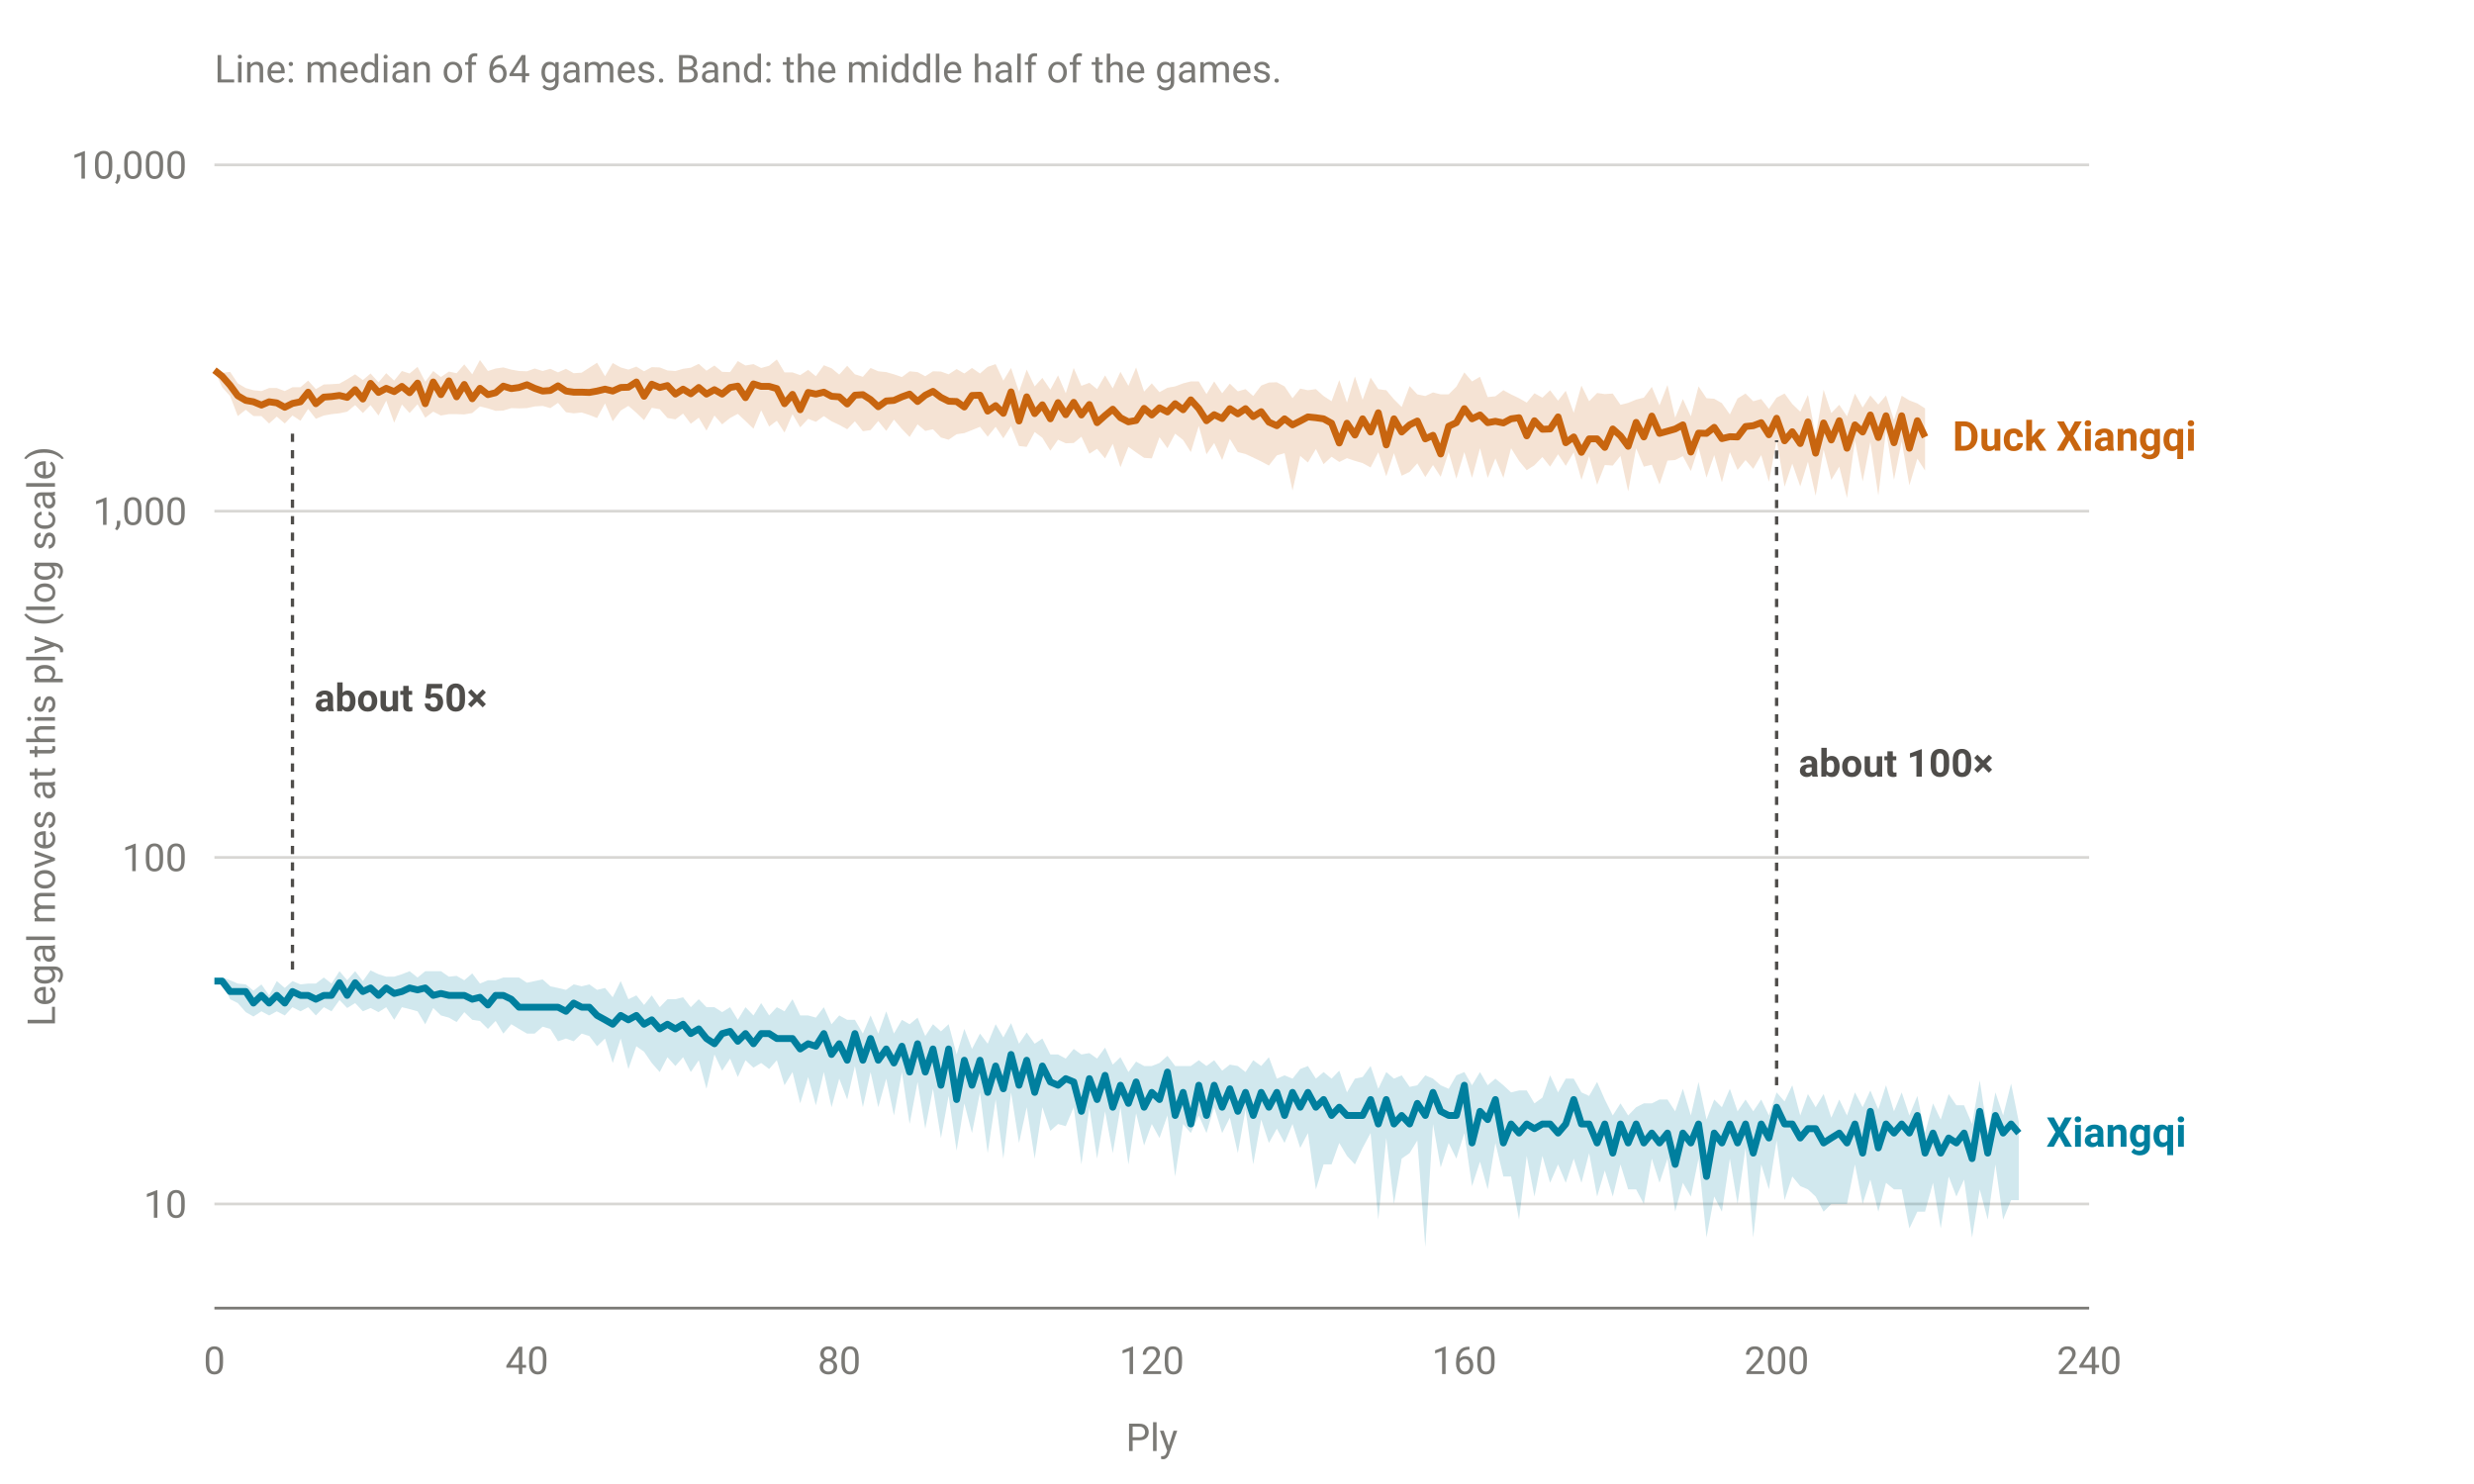
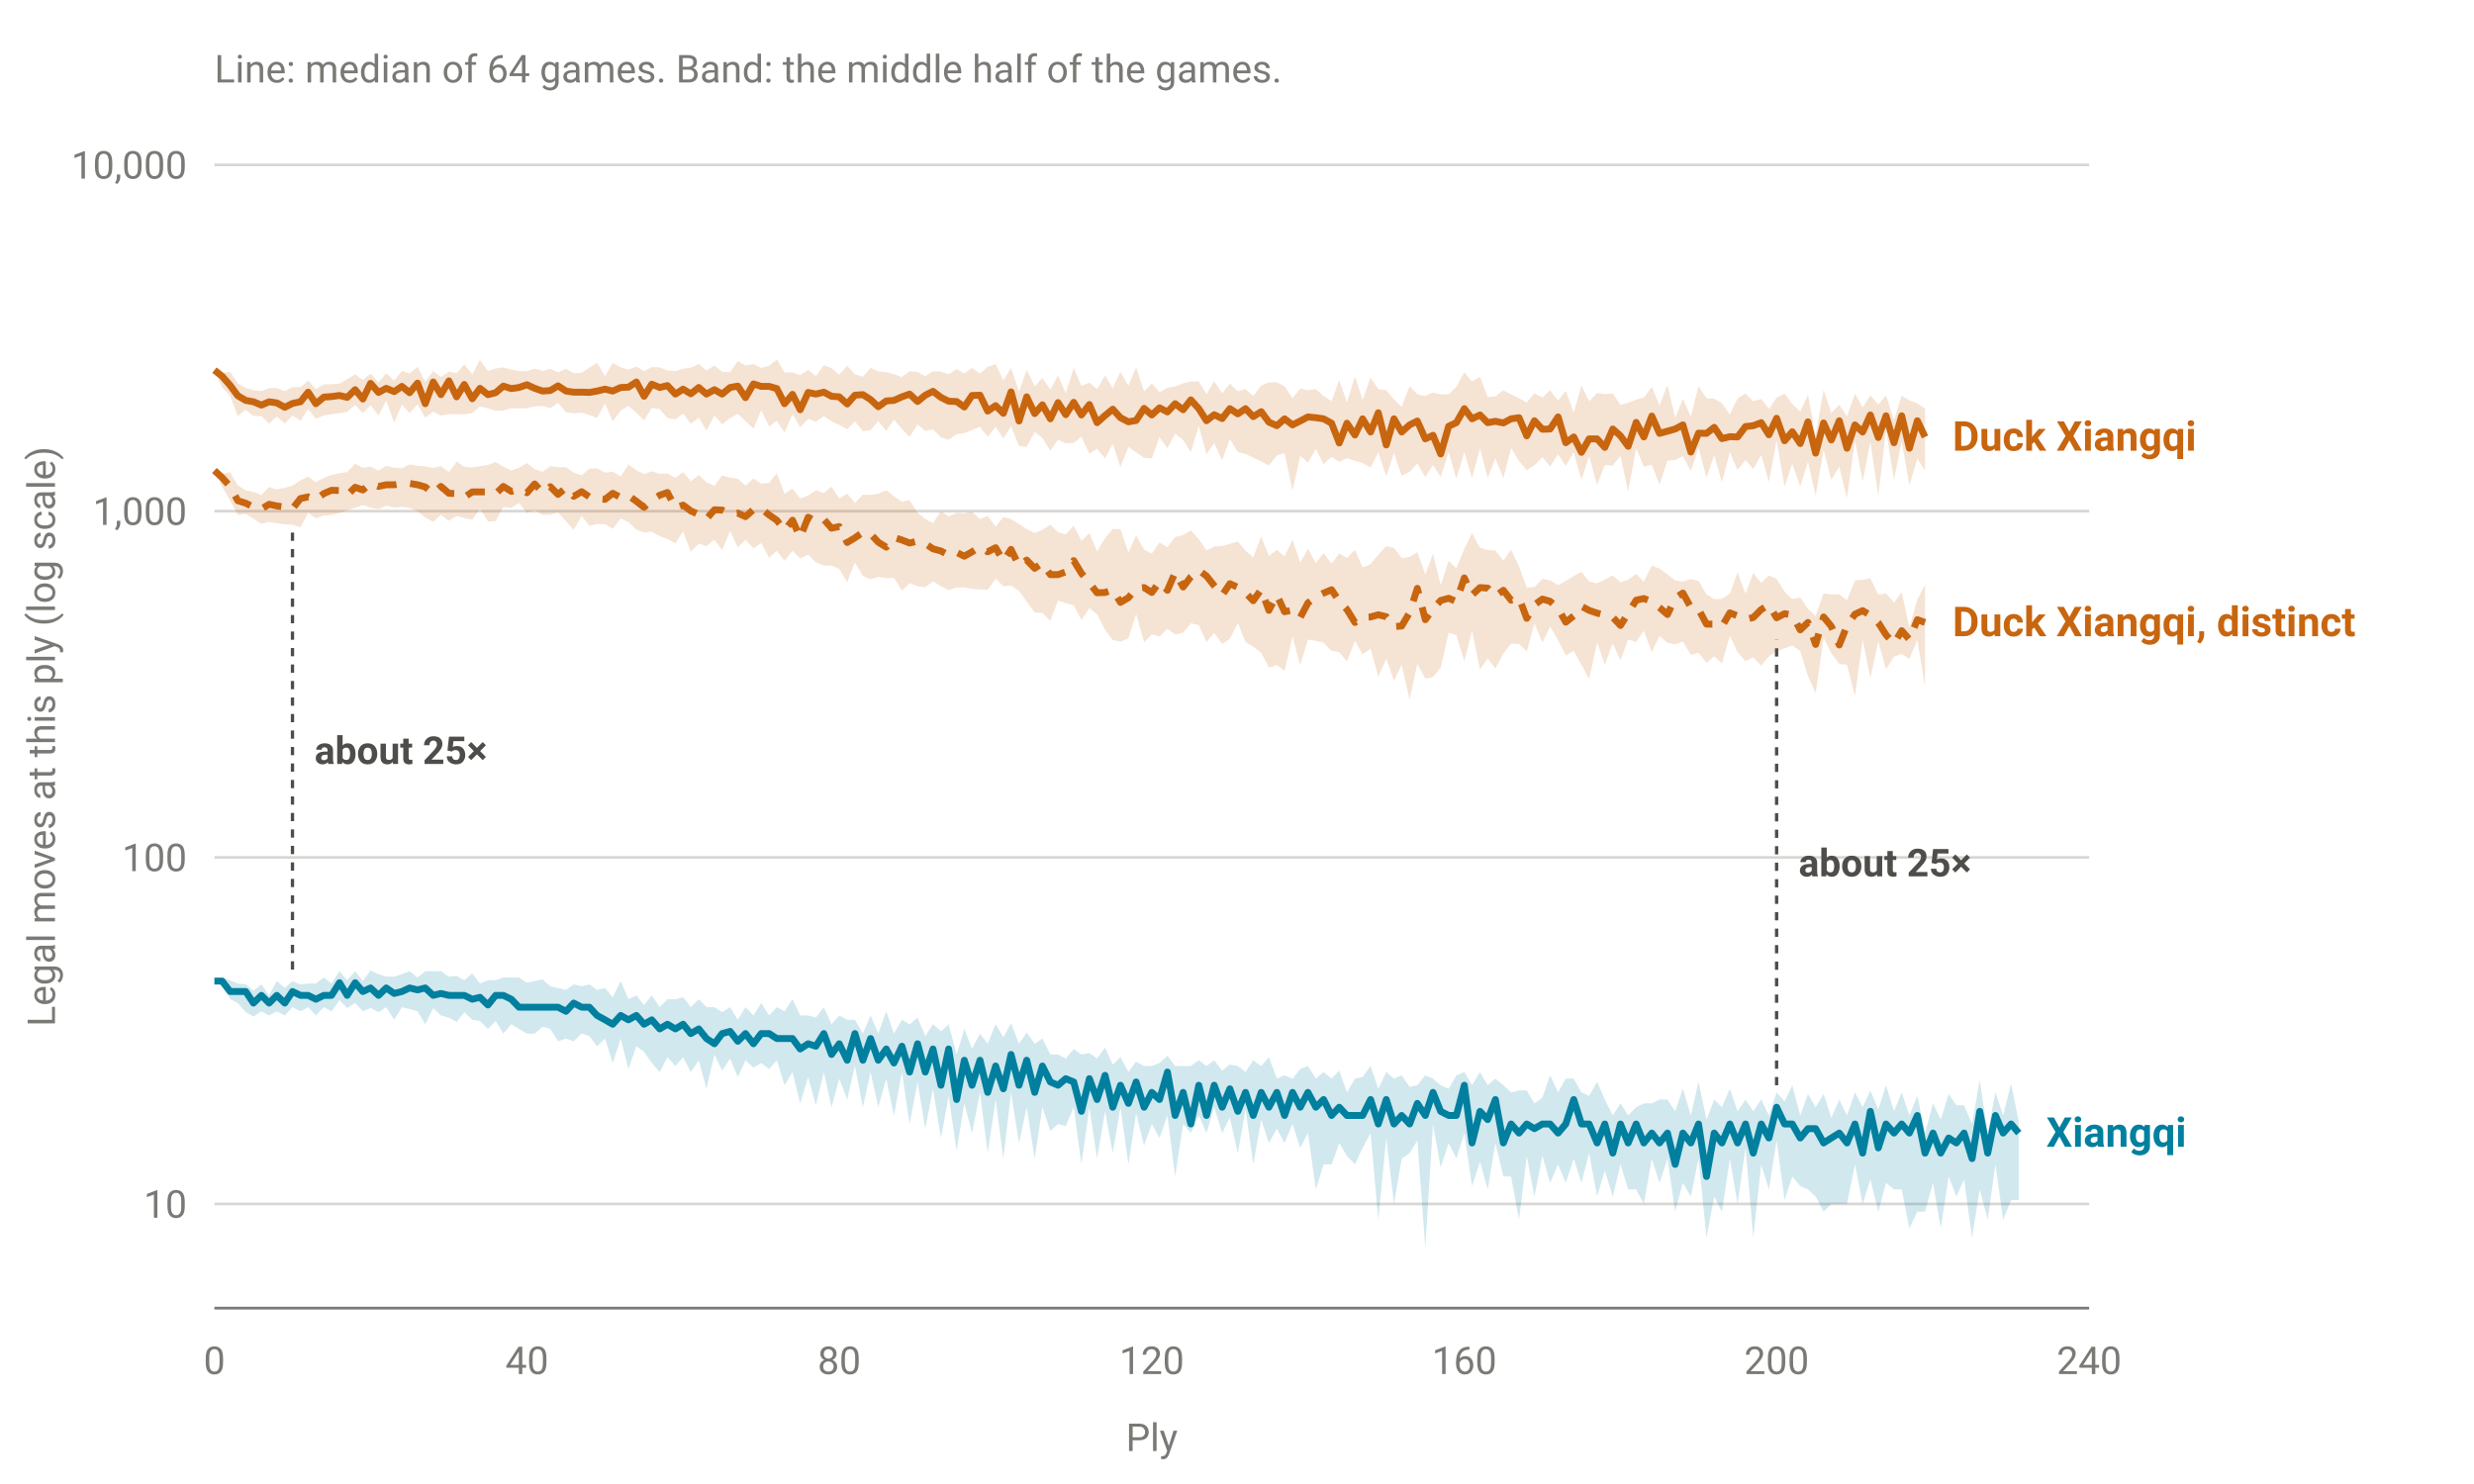
<svg xmlns="http://www.w3.org/2000/svg" viewBox="0 0 900 540" width="900" height="540" role="img" aria-label="Xiangqi / Duck Xiangqi. Line: median of 64 games. Band: the middle half of the games." font-family="-apple-system, BlinkMacSystemFont, 'Segoe UI', Roboto, 'Helvetica Neue', Arial, 'PingFang SC', 'Hiragino Sans GB', 'Microsoft YaHei', 'Noto Sans SC', sans-serif">
  <line x1="78" x2="760" y1="438.1" y2="438.1" stroke="hsl(40, 5%, 84%)" stroke-width="1" />
  <text x="68" y="443.1" font-size="14" font-weight="400" fill="hsl(40, 2%, 47%)" text-anchor="end">10</text>
  <line x1="78" x2="760" y1="312" y2="312" stroke="hsl(40, 5%, 84%)" stroke-width="1" />
  <text x="68" y="317" font-size="14" font-weight="400" fill="hsl(40, 2%, 47%)" text-anchor="end">100</text>
  <line x1="78" x2="760" y1="186" y2="186" stroke="hsl(40, 5%, 84%)" stroke-width="1" />
  <text x="68" y="191" font-size="14" font-weight="400" fill="hsl(40, 2%, 47%)" text-anchor="end">1,000</text>
  <line x1="78" x2="760" y1="60" y2="60" stroke="hsl(40, 5%, 84%)" stroke-width="1" />
  <text x="68" y="65" font-size="14" font-weight="400" fill="hsl(40, 2%, 47%)" text-anchor="end">10,000</text>
  <text x="78" y="500" font-size="14" font-weight="400" fill="hsl(40, 2%, 47%)" text-anchor="middle">0</text>
  <text x="191.7" y="500" font-size="14" font-weight="400" fill="hsl(40, 2%, 47%)" text-anchor="middle">40</text>
  <text x="305.3" y="500" font-size="14" font-weight="400" fill="hsl(40, 2%, 47%)" text-anchor="middle">80</text>
  <text x="419" y="500" font-size="14" font-weight="400" fill="hsl(40, 2%, 47%)" text-anchor="middle">120</text>
  <text x="532.7" y="500" font-size="14" font-weight="400" fill="hsl(40, 2%, 47%)" text-anchor="middle">160</text>
  <text x="646.3" y="500" font-size="14" font-weight="400" fill="hsl(40, 2%, 47%)" text-anchor="middle">200</text>
  <text x="760" y="500" font-size="14" font-weight="400" fill="hsl(40, 2%, 47%)" text-anchor="middle">240</text>
  <line x1="78" x2="760" y1="476" y2="476" stroke="hsl(40, 2%, 47%)" stroke-width="1" />
  <text x="419" y="528" font-size="14" font-weight="400" fill="hsl(40, 2%, 47%)" text-anchor="middle">Ply</text>
  <text x="20" y="268" font-size="14" fill="hsl(40, 2%, 47%)" text-anchor="middle" transform="rotate(-90 20 268)">Legal moves at this ply (log scale)</text>
  <path d="M78 134.7L80.8 140.9L83.7 144.1L86.5 151.4L89.4 149.1L92.2 151.4L95.1 151.4L97.9 154.1L100.7 151.6L103.6 154.1L106.4 151.2L109.3 153.1L112.1 148.8L114.9 152.4L117.8 151.2L120.6 150.7L123.5 150.4L126.3 149.8L129.2 147.4L132 150.3L134.8 147.4L137.7 151.2L140.5 145.8L143.4 153.8L146.2 147.2L149 150.3L151.9 147.1L154.7 152L157.6 149.8L160.4 151.2L163.3 150.7L166.1 150.7L168.9 150.8L171.8 150.3L174.6 147.9L177.5 148.6L180.3 149.5L183.1 149.4L186 148.5L188.8 148.6L191.7 148.5L194.5 147.9L197.4 147.7L200.2 148.5L203 146.6L205.9 150L208.7 150.4L211.6 150.1L214.4 151L217.2 152.1L220.1 146.8L222.9 153.3L225.8 149.4L228.6 147.7L231.5 150.2L234.3 152.9L237.1 148.4L240 148.9L242.8 152.1L245.7 152.6L248.5 150.5L251.3 154.2L254.2 152L257 156.7L259.9 151.2L262.7 154.4L265.6 152.1L268.4 150.6L271.2 153.2L274.1 156L276.9 149.3L279.8 155.2L282.6 153.1L285.4 157.4L288.3 150.7L291.1 155.5L294 152.4L296.8 153.5L299.7 151.4L302.5 153.3L305.3 154.6L308.2 156.2L311 153.3L313.9 156.9L316.7 156.5L319.5 153.2L322.4 156.8L325.2 152.7L328.1 156.1L330.9 159L333.8 154.4L336.6 156.8L339.4 156.2L342.3 159.2L345.1 160L348 158L350.8 157.6L353.6 156.5L356.5 155.3L359.3 158.9L362.2 155.3L365 159.5L367.8 155.1L370.7 162.3L373.5 162.6L376.4 157.2L379.2 159.3L382.1 164L384.9 160L387.7 161.3L390.6 161.2L393.4 158.9L396.3 165.1L399.1 163.3L402 166.8L404.8 161.5L407.6 170L410.5 162.6L413.3 164.6L416.2 166.6L419 166.8L421.8 159.1L424.7 163.1L427.5 157.8L430.4 160.1L433.2 164.5L436.1 155L438.9 165.3L441.7 161.2L444.6 167.4L447.4 159.7L450.3 164.5L453.1 165.2L455.9 166.5L458.8 167.9L461.6 169.4L464.5 165.7L467.3 164.9L470.2 178.5L473 165.9L475.8 168.3L478.7 163.4L481.5 168.9L484.4 166.2L487.2 168.1L490 166.7L492.9 167.7L495.7 168.5L498.6 170.1L501.4 164.6L504.3 173.3L507.1 164.9L509.9 173.1L512.8 171.7L515.6 168.6L518.5 173.6L521.3 169.2L524.1 173.5L527 164.5L529.8 174.2L532.7 164.5L535.5 173.9L538.4 163.1L541.2 173.9L544 166.8L546.9 173.9L549.7 163.1L552.6 167.7L555.4 171.1L558.2 169.3L561.1 166.3L563.9 169.8L566.8 165.3L569.6 169.5L572.5 164.6L575.3 174.6L578.1 166L581 176.4L583.8 169.2L586.7 169.4L589.5 165.9L592.3 178.8L595.2 163.1L598 169.8L600.9 169.1L603.7 176.3L606.6 167.6L609.4 167.4L612.2 166L615.1 171.4L617.9 162.9L620.8 173.8L623.6 165.6L626.4 175.5L629.3 164.5L632.1 171L635 167.4L637.8 170.6L640.7 165.6L643.5 175.3L646.3 160.3L649.2 177.1L652 168.7L654.9 177L657.7 168L660.5 180.4L663.4 163.6L666.2 174.6L669.1 169.8L671.9 181.2L674.8 160.3L677.6 175.2L680.4 160.8L683.3 180.3L686.1 156.6L689 174.6L691.8 160.6L694.6 176.6L697.5 166.9L700.3 171.2L700.3 148.6L697.5 146.8L694.6 145.7L691.8 144L689 152.8L686.1 143.9L683.3 147.2L680.4 143.9L677.6 148.3L674.8 143.2L671.9 151.5L669.1 147.3L666.2 150.3L663.4 141.8L660.5 158.5L657.7 143.7L654.9 149.8L652 147L649.2 143.2L646.3 144.7L643.5 148.8L640.7 145.2L637.8 146L635 143.2L632.1 145L629.3 150.8L626.4 146.7L623.6 145.1L620.8 144.9L617.9 140.6L615.1 151.5L612.2 145.2L609.4 152L606.6 140.1L603.7 147.5L600.9 140.8L598 144.7L595.2 145.4L592.3 146.6L589.5 147.3L586.7 143.2L583.8 143.4L581 143L578.1 146L575.3 140.3L572.5 150.2L569.6 142.2L566.8 145.8L563.9 142L561.1 144.7L558.2 143.1L555.4 146.5L552.6 144.9L549.7 143.5L546.9 142L544 144.2L541.2 144.5L538.4 137.1L535.5 138.8L532.7 135.5L529.8 140.7L527 143.5L524.1 143.5L521.3 142.8L518.5 144.1L515.6 143.5L512.8 140.5L509.9 148.1L507.1 145.3L504.3 142L501.4 141.6L498.6 137.4L495.7 145.5L492.9 137L490 146.5L487.2 138.3L484.4 146L481.5 144.1L478.7 141.6L475.8 142L473 141.4L470.2 144.9L467.3 140.6L464.5 139.1L461.6 139.2L458.8 140.3L455.9 144.1L453.1 141.6L450.3 142.4L447.4 139.6L444.6 143.1L441.7 138.8L438.9 143.4L436.1 138.8L433.2 138.8L430.4 139.5L427.5 140.6L424.7 141.1L421.8 142.7L419 139.5L416.2 142.5L413.3 133.7L410.5 140.4L407.6 135.3L404.8 141.3L402 136.6L399.1 141.6L396.3 139.3L393.4 140.4L390.6 133.9L387.7 143.1L384.9 136.6L382.1 141.8L379.2 137.5L376.4 140.6L373.5 134.5L370.7 142.5L367.8 133.9L365 138.5L362.2 132.5L359.3 133.5L356.5 135.9L353.6 133.9L350.8 135.9L348 134.3L345.1 136.2L342.3 135.2L339.4 135.1L336.6 136.9L333.8 135.4L330.9 135.1L328.1 137.2L325.2 136.2L322.4 135.4L319.5 135.1L316.7 133.9L313.9 137.1L311 136.2L308.2 133.1L305.3 136.3L302.5 134L299.7 132.9L296.8 136.9L294 134.6L291.1 136.5L288.3 135.5L285.4 135.5L282.6 130.8L279.8 133.1L276.9 133.9L274.1 132.5L271.2 133L268.4 131.4L265.6 135.4L262.7 135.3L259.9 133L257 134.9L254.2 132.4L251.3 133.8L248.5 134.2L245.7 135L242.8 134.8L240 133.7L237.1 133.6L234.3 135.1L231.5 133.4L228.6 134.5L225.8 133.7L222.9 132.1L220.1 136.9L217.2 132L214.4 133.8L211.6 135.6L208.7 135.8L205.9 134.2L203 135.5L200.2 134.2L197.4 135L194.5 134.1L191.7 135.1L188.8 135L186 134.5L183.1 133.7L180.3 134.1L177.5 135L174.6 131L171.8 136.2L168.9 132.6L166.1 135.8L163.3 135.2L160.4 137.2L157.6 135L154.7 138.9L151.9 133.5L149 135.9L146.2 135L143.4 138.5L140.5 135.8L137.7 139.1L134.8 135.9L132 138.3L129.2 136.2L126.3 138L123.5 139.6L120.6 139.8L117.8 139.9L114.9 141.6L112.1 138.5L109.3 140.9L106.4 140.9L103.6 142.3L100.7 141.2L97.9 141.2L95.1 142.3L92.2 142L89.4 141.2L86.5 139.5L83.7 135.3L80.8 135.7L78 134.7Z" fill="#c8650f" opacity="0.18" />
  <path d="M78 134.7L80.8 136.9L83.7 140.2L86.5 144L89.4 145.7L92.2 146.2L95.1 147.4L97.9 146.2L100.7 146.6L103.6 148.2L106.4 146.8L109.3 146.2L112.1 142.7L114.9 146.9L117.8 144.5L120.6 144.3L123.5 143.9L126.3 144.6L129.2 141.8L132 145.2L134.8 139.5L137.7 142.8L140.5 141.3L143.4 142.5L146.2 140.6L149 142.9L151.9 139.4L154.7 146.9L157.6 139L160.4 143.6L163.3 138.6L166.1 144.4L168.9 139.9L171.8 145.1L174.6 141.3L177.5 143.6L180.3 142.9L183.1 140.5L186 141.4L188.8 141L191.7 140L194.5 141.3L197.4 142.3L200.2 142.1L203 140.4L205.9 142.3L208.7 142.7L211.6 142.7L214.4 142.8L217.2 142.3L220.1 141.6L222.9 142.3L225.8 141L228.6 140.9L231.5 139L234.3 144.2L237.1 139.8L240 141L242.8 140.3L245.7 143.4L248.5 141.6L251.3 143.3L254.2 141L257 143.4L259.9 141.8L262.7 143.4L265.6 141L268.4 140.5L271.2 144.7L274.1 139.7L276.9 140.6L279.8 140.6L282.6 141.4L285.4 146.9L288.3 143.5L291.1 149.1L294 142.8L296.8 143.4L299.7 142.7L302.5 144.2L305.3 144.4L308.2 147L311 143.8L313.9 143.6L316.7 145.4L319.5 148L322.4 145.9L325.2 145.7L328.1 144.4L330.9 143.4L333.8 146.1L336.6 143.8L339.4 142.4L342.3 144.6L345.1 146L348 146.1L350.8 148.1L353.6 143.9L356.5 143.8L359.3 149.6L362.2 147.6L365 150.4L367.8 142.6L370.7 153.2L373.5 144.4L376.4 150.5L379.2 147.3L382.1 152.4L384.9 146.5L387.7 150.9L390.6 146.4L393.4 151L396.3 147.2L399.1 153.8L402 151.2L404.8 148.9L407.6 152L410.5 153.5L413.3 153L416.2 148.6L419 151L421.8 148.4L424.7 149.9L427.5 146.9L430.4 149.1L433.2 145.5L436.1 148.7L438.9 153.1L441.7 150.9L444.6 152.3L447.4 148.7L450.3 150.6L453.1 148.7L455.9 151.6L458.8 149.8L461.6 153.6L464.5 154.9L467.3 152.4L470.2 154.6L473 153.2L475.8 151.7L478.7 152L481.5 152.4L484.4 154L487.2 161.2L490 154L492.9 158.3L495.7 152.4L498.6 157.2L501.4 150.2L504.3 161.9L507.1 152.4L509.9 157.2L512.8 154.6L515.6 153.2L518.5 159.7L521.3 158.4L524.1 165.2L527 155.1L529.8 153.8L532.7 148.7L535.5 152.4L538.4 151L541.2 153.8L544 153.3L546.9 153.9L549.7 152.4L552.6 152L555.4 158.6L558.2 153.1L561.1 156.2L563.9 156.1L566.8 151.7L569.6 161.1L572.5 159L575.3 164.6L578.1 159.7L581 159.7L583.8 162.8L586.7 156.1L589.5 158.6L592.3 162.4L595.2 153.7L598 159L600.9 151.4L603.7 157.7L606.6 156.9L609.4 156.1L612.2 154.6L615.1 164.5L617.9 157.6L620.8 157.7L623.6 155.5L626.4 159.6L629.3 158.9L632.1 159L635 155.2L637.8 154.9L640.7 153.8L643.5 158.2L646.3 152.2L649.2 160.4L652 157.1L654.9 161.4L657.7 153.5L660.5 164.9L663.4 153.9L666.2 160.1L669.1 153.1L671.9 163.1L674.8 154.6L677.6 157.2L680.4 151L683.3 159.2L686.1 151.3L689 161.1L691.8 151.3L694.6 163.1L697.5 153.1L700.3 159" fill="none" stroke="#c8650f" stroke-width="2.5" stroke-linejoin="round" />
  <text x="710.3" y="164" font-size="15" font-weight="600" fill="#c8650f" text-anchor="start">Duck Xiangqi</text>
+   <path d="M78 171.2L80.8 177.1L83.7 182.1L86.5 187.4L89.4 187L92.2 188.7L95.1 190.6L97.9 189.9L100.7 190.4L103.6 190.8L106.4 190.9L109.3 191.9L112.1 186.6L114.9 188.6L117.8 187.6L120.6 187.3L123.5 186.7L126.3 185.6L129.2 184.8L132 183.8L134.8 184.7L137.7 185.3L140.5 184L143.4 184.7L146.2 184.4L149 184.8L151.9 186L154.7 188.3L157.6 189.9L160.4 187.3L163.3 189.5L166.1 187.7L168.9 188.5L171.8 189.1L174.6 185.1L177.5 189.7L180.3 189.6L183.1 184.5L186 184.8L188.8 183L191.7 186.7L194.5 185.6L197.4 187.4L200.2 187.3L203 186.5L205.9 189.7L208.7 192.8L211.6 187.7L214.4 191.3L217.2 190.7L220.1 190.7L222.9 192.4L225.8 188.6L228.6 190L231.5 192.7L234.3 193.7L237.1 193.5L240 195.1L242.8 196.1L245.7 197.7L248.5 193.4L251.3 200.8L254.2 197.8L257 198.7L259.9 196.4L262.7 200.2L265.6 193.2L268.4 199.2L271.2 196.4L274.1 199.6L276.9 197.6L279.8 203L282.6 200.4L285.4 204.1L288.3 200.4L291.1 203.2L294 201.8L296.8 204.6L299.7 205.8L302.5 205.8L305.3 207L308.2 211.8L311 204.7L313.9 209.6L316.7 210.8L319.5 209.9L322.4 210.4L325.2 210.3L328.1 214.9L330.9 212.2L333.8 213.3L336.6 213.7L339.4 211.5L342.3 213.3L345.1 214.7L348 213.8L350.8 213.7L353.6 214.3L356.5 214.5L359.3 214.6L362.2 210.6L365 213.3L367.8 213.1L370.7 215L373.5 218.9L376.4 222.9L379.2 223L382.1 225.9L384.9 218.5L387.7 219.5L390.6 220.2L393.4 225.6L396.3 221.3L399.1 223.5L402 229.2L404.8 232.9L407.6 233.5L410.5 232.3L413.3 223.4L416.2 233.7L419 230.8L421.8 231.6L424.7 228.8L427.5 230.9L430.4 230.2L433.2 226.8L436.1 227.5L438.9 233.6L441.7 230.3L444.6 234.3L447.4 232.5L450.3 226.7L453.1 233.6L455.9 235.3L458.8 237.5L461.6 242.9L464.5 242L467.3 244.1L470.2 231.7L473 242.1L475.8 232.7L478.7 233.2L481.5 233.9L484.4 236.8L487.2 237.3L490 240.7L492.9 233.2L495.7 238.1L498.6 236L501.4 246.3L504.3 239.6L507.1 247.7L509.9 241.9L512.8 254.5L515.6 241.5L518.5 246.9L521.3 246.4L524.1 242.9L527 230.2L529.8 231.1L532.7 240.6L535.5 229.6L538.4 243.6L541.2 239.6L544 243.2L546.9 237.8L549.7 234.2L552.6 234.3L555.4 237.1L558.2 226.8L561.1 233.8L563.9 228L566.8 232.9L569.6 238.5L572.5 236.9L575.3 241.9L578.1 247.1L581 233.7L583.8 241.9L586.7 234.1L589.5 240.3L592.3 232.7L595.2 233.6L598 229.5L600.9 237.3L603.7 231.4L606.6 233.9L609.4 234.5L612.2 233.4L615.1 238.3L617.9 237.5L620.8 241.2L623.6 238.8L626.4 241.4L629.3 231.4L632.1 237.3L635 240.6L637.8 239.2L640.7 242.2L643.5 238.8L646.3 237L649.2 235.9L652 234.9L654.9 236.9L657.7 246L660.5 252.3L663.4 232.1L666.2 237.7L669.1 241.6L671.9 241.9L674.8 253.3L677.6 232.8L680.4 246.7L683.3 233.4L686.1 243.6L689 238.9L691.8 238L694.6 239.8L697.5 232.8L700.3 249.9L700.3 212.8L697.5 218.1L694.6 228.4L691.8 215.4L689 219.3L686.1 215.9L683.3 216.4L680.4 210.4L677.6 211L674.8 211.2L671.9 218.4L669.1 216.3L666.2 216.3L663.4 215.9L660.5 224.1L657.7 221.6L654.9 217.4L652 218L649.2 215.3L646.3 210.7L643.5 209.4L640.7 212.1L637.8 208.5L635 216.1L632.1 208.3L629.3 216L626.4 217.9L623.6 218L620.8 216.3L617.9 211.4L615.1 210.7L612.2 211.6L609.4 211.2L606.6 209L603.7 206.9L600.9 205.8L598 211.7L595.2 208.8L592.3 211L589.5 211.9L586.7 209.4L583.8 210.9L581 212.3L578.1 211.6L575.3 208.1L572.5 209.6L569.6 211.4L566.8 212.9L563.9 211.2L561.1 210.7L558.2 213.6L555.4 213.8L552.6 206.1L549.7 200L546.9 204L544 200.3L541.2 200.2L538.4 199.3L535.5 194L532.7 199.7L529.8 206.8L527 204.1L524.1 212.9L521.3 201.5L518.5 209L515.6 200.9L512.8 202.7L509.9 203.1L507.1 199.4L504.3 198.7L501.4 201.8L498.6 205.3L495.7 206.5L492.9 200.1L490 203L487.2 201.4L484.4 205.1L481.5 201.3L478.7 204.9L475.8 199.7L473 204.7L470.2 196.5L467.3 202.4L464.5 200.1L461.6 202.3L458.8 195.2L455.9 202.8L453.1 200.4L450.3 197L447.4 197.9L444.6 198.7L441.7 198.9L438.9 200.3L436.1 196.2L433.2 193L430.4 194.7L427.5 195.4L424.7 199.1L421.8 197.4L419 201.5L416.2 200L413.3 194.8L410.5 201.1L407.6 192.5L404.8 192.5L402 195.8L399.1 200.7L396.3 194L393.4 196.8L390.6 191.3L387.7 194.5L384.9 193.7L382.1 190.9L379.2 192.8L376.4 194L373.5 192.5L370.7 190.7L367.8 188.9L365 188.1L362.2 191.7L359.3 187.7L356.5 188.9L353.6 186.2L350.8 186.8L348 186.6L345.1 188L342.3 185.9L339.4 190.4L336.6 188.8L333.8 186.6L330.9 182L328.1 182.6L325.2 180.6L322.4 178.4L319.5 179.7L316.7 180.1L313.9 180L311 183.1L308.2 179.6L305.3 181.4L302.5 177.1L299.7 179.4L296.8 178.4L294 180.3L291.1 181.4L288.3 177.8L285.4 179.7L282.6 172.2L279.8 175.7L276.9 176L274.1 174.1L271.2 176.7L268.4 174.2L265.6 173.8L262.7 173L259.9 176.8L257 175.5L254.2 172.9L251.3 175.1L248.5 171.8L245.7 173.9L242.8 172.3L240 172.4L237.1 171.5L234.3 172.5L231.5 171.1L228.6 169L225.8 173.4L222.9 171.6L220.1 172L217.2 170.4L214.4 170.5L211.6 173L208.7 172L205.9 170L203 170L200.2 169.6L197.4 171.7L194.5 170.7L191.7 168.5L188.8 170.2L186 171.2L183.1 169.8L180.3 168.1L177.5 169.2L174.6 169.6L171.8 170.1L168.9 169.8L166.1 168L163.3 171.8L160.4 169.6L157.6 170.3L154.7 169.7L151.9 169.5L149 169L146.2 170.4L143.4 170.2L140.5 169.5L137.7 171.2L134.8 169.8L132 170.2L129.2 168.7L126.3 171.8L123.5 172.2L120.6 172.8L117.8 173.9L114.9 175.5L112.1 173.4L109.3 174.8L106.4 176.7L103.6 177.5L100.7 178.1L97.9 177.2L95.1 180.1L92.2 179L89.4 178.4L86.5 176.6L83.7 171.9L80.8 172.3L78 171.2Z" fill="#c8650f" opacity="0.18" />
+   <path d="M78 171.2L80.8 173.8L83.7 177L86.5 182.2L89.4 183.1L92.2 184.5L95.1 185.2L97.9 183.5L100.7 184.1L103.6 184.5L106.4 185.1L109.3 181.4L112.1 180.8L114.9 181.8L117.8 179.6L120.6 178.4L123.5 178.5L126.3 180.2L129.2 177.3L132 178.3L134.8 175.9L137.7 177L140.5 176.4L143.4 176.4L146.2 175.9L149 175.9L151.9 176.4L154.7 177.2L157.6 179.6L160.4 177L163.3 179.5L166.1 179.6L168.9 180.9L171.8 179L174.6 179L177.5 179L180.3 179.7L183.1 177L186 178.8L188.8 177.9L191.7 179.3L194.5 176.1L197.4 179.2L200.2 177.1L203 179.9L205.9 177.5L208.7 180.6L211.6 178.9L214.4 180.8L217.2 181.5L220.1 181.7L222.9 179.5L225.8 181L228.6 180.3L231.5 182.4L234.3 184.6L237.1 182L240 180.2L242.8 179.2L245.7 184.8L248.5 183.8L251.3 185.9L254.2 187.2L257 188.8L259.9 185.5L262.7 185.6L265.6 187L268.4 186.7L271.2 188L274.1 185.4L276.9 185L279.8 187.4L282.6 189.3L285.4 193L288.3 189.3L291.1 195.6L294 188.2L296.8 189.7L299.7 189L302.5 192.2L305.3 191.6L308.2 197.4L311 195.7L313.9 193.7L316.7 194.3L319.5 197.3L322.4 199.1L325.2 195.6L328.1 196.5L330.9 197.6L333.8 196.9L336.6 197.8L339.4 199.7L342.3 200.5L345.1 202L348 201L350.8 202.4L353.6 200.8L356.5 199L359.3 200.8L362.2 199.3L365 204.2L367.8 199.9L370.7 205.9L373.5 203.8L376.4 206.8L379.2 204.9L382.1 209.1L384.9 209.1L387.7 208.1L390.6 204L393.4 208.6L396.3 212.1L399.1 215.7L402 215.6L404.8 214.6L407.6 219.2L410.5 217.5L413.3 214.1L416.2 213.8L419 215.6L421.8 211.7L424.7 214.8L427.5 208.3L430.4 213.6L433.2 209.9L436.1 207.5L438.9 209.6L441.7 213.1L444.6 216.6L447.4 212.4L450.3 213.7L453.1 215.7L455.9 218.6L458.8 214.5L461.6 222.1L464.5 216.5L467.3 222.6L470.2 222L473 224.7L475.8 219.4L478.7 217.2L481.5 215.8L484.4 214.6L487.2 218.8L490 221.8L492.9 226.5L495.7 224.6L498.6 224.5L501.4 223.7L504.3 224.4L507.1 228L509.9 227.8L512.8 222.9L515.6 214.1L518.5 225.5L521.3 221.6L524.1 218.5L527 217.7L529.8 218.9L532.7 210.3L535.5 216.5L538.4 213.8L541.2 214L544 216.9L546.9 214.8L549.7 218.4L552.6 217.5L555.4 225L558.2 220.1L561.1 218L563.9 218.8L566.8 221.4L569.6 226.4L572.5 224.1L575.3 220.6L578.1 222.1L581 223.1L583.8 223.8L586.7 224.6L589.5 227.6L592.3 223.1L595.2 218.4L598 217.8L600.9 218.9L603.7 221.1L606.6 223.6L609.4 217.6L612.2 215.8L615.1 221L617.9 221.7L620.8 227.1L623.6 227.1L626.4 228L629.3 223L632.1 224.1L635 225.4L637.8 224.7L640.7 221.8L643.5 220.1L646.3 224.8L649.2 223.3L652 223.8L654.9 229.2L657.7 226.5L660.5 234.5L663.4 224.5L666.2 227.9L669.1 234.7L671.9 227.7L674.8 223.5L677.6 222.2L680.4 223.9L683.3 226.6L686.1 231L689 234.2L691.8 229.5L694.6 232.7L697.5 225.5L700.3 226.5" fill="none" stroke="#c8650f" stroke-width="2.5" stroke-linejoin="round" stroke-dasharray="7 5" />
+   <text x="710.3" y="231.5" font-size="15" font-weight="600" fill="#c8650f" text-anchor="start">Duck Xiangqi, distinct</text>
  <path d="M78 357L80.8 357L83.7 363.6L86.5 365L89.4 368.3L92.2 369.9L95.1 368L97.9 369.5L100.7 368L103.6 369.5L106.4 366.5L109.3 368L112.1 366.5L114.9 369.5L117.8 366.5L120.6 368L123.5 363.9L126.3 366.8L129.2 365L132 368L134.8 366.8L137.7 368.3L140.5 366.5L143.4 371.1L146.2 366.5L149 367.2L151.9 368L154.7 372.7L157.6 366.8L160.4 369.5L163.3 370.3L166.1 371.9L168.9 368.3L171.8 371.1L174.6 371.5L177.5 374.4L180.3 371.5L183.1 376.1L186 372.7L188.8 374.4L191.7 376.1L194.5 376.1L197.4 373.6L200.2 374.4L203 378.9L205.9 377.9L208.7 378.9L211.6 376.1L214.4 377L217.2 380.7L220.1 377.9L222.9 386.8L225.8 377.9L228.6 389L231.5 380.7L234.3 382.7L237.1 386.8L240 390.1L242.8 384.7L245.7 387.9L248.5 384.7L251.3 390.1L254.2 385.8L257 396.2L259.9 383.7L262.7 389.6L265.6 385.2L268.4 391.9L271.2 385.8L274.1 388.5L276.9 386.8L279.8 389L282.6 385.8L285.4 394.9L288.3 390.1L291.1 401.5L294 391.9L296.8 402.2L299.7 390.1L302.5 402.9L305.3 392.5L308.2 400.1L311 387.9L313.9 402.9L316.7 390.1L319.5 402.9L322.4 392.5L325.2 405.9L328.1 390.1L330.9 409L333.8 393.7L336.6 410.7L339.4 396.2L342.3 414.1L345.1 398.8L348 418.7L350.8 401.5L353.6 412.3L356.5 397.5L359.3 419.6L362.2 400.1L365 421.6L367.8 397.5L370.7 415.9L373.5 402.9L376.4 421.6L379.2 402.9L382.1 411.5L384.9 409L387.7 409.8L390.6 402.9L393.4 423.7L396.3 402.9L399.1 421.6L402 404.4L404.8 419.6L407.6 402.9L410.5 423.7L413.3 405.1L416.2 416.8L419 409L421.8 414.1L424.7 405.9L427.5 428.1L430.4 409L433.2 412.3L436.1 405.9L438.9 412.3L441.7 402.9L444.6 412.3L447.4 406.7L450.3 419.6L453.1 403.7L455.9 423.7L458.8 407.4L461.6 415.9L464.5 410.7L467.3 415.9L470.2 409L473 417.7L475.8 412.3L478.7 432.8L481.5 423.7L484.4 423.7L487.2 415.9L490 420.6L492.9 423.7L495.7 417.7L498.6 412.3L501.4 443.8L504.3 414.1L507.1 438.1L509.9 421.6L512.8 419.6L515.6 415L518.5 453.8L521.3 409L524.1 424.8L527 415.9L529.8 421.6L532.7 412.3L535.5 431.6L538.4 422.7L541.2 432.8L544 415.9L546.9 428.1L549.7 428.1L552.6 443.8L555.4 420.6L558.2 435.4L561.1 420.6L563.9 430.4L566.8 423.7L569.6 430.4L572.5 421.6L575.3 430.4L578.1 419.6L581 435.4L583.8 425.9L586.7 435.4L589.5 423.7L592.3 432.8L595.2 432.8L598 438.1L600.9 421.6L603.7 430.4L606.6 421.6L609.4 440.9L612.2 430.4L615.1 435.4L617.9 421.6L620.8 450.3L623.6 435.4L626.4 440.9L629.3 421.6L632.1 438.1L635 417.7L637.8 450.3L640.7 423.7L643.5 432.8L646.3 415L649.2 436.7L652 428.1L654.9 431.6L657.7 432.8L660.5 435.4L663.4 440.9L666.2 438.1L669.1 438.1L671.9 438.1L674.8 423.7L677.6 438.1L680.4 429.2L683.3 440.9L686.1 430.4L689 432.8L691.8 432.8L694.6 447L697.5 440.9L700.3 440.9L703.2 430.4L706 447L708.9 428.1L711.7 435.4L714.5 429.2L717.4 450.3L720.2 432.8L723.1 443.8L725.9 423.7L728.7 443.8L731.6 436.7L734.4 436.7L734.4 408.2L731.6 394.3L728.7 405.9L725.9 397.5L723.1 412.3L720.2 393.1L717.4 409L714.5 402.2L711.7 402.2L708.9 398.1L706 407.4L703.2 401.5L700.3 412.3L697.5 398.8L694.6 405.9L691.8 397.5L689 404.4L686.1 394.9L683.3 403.7L680.4 396.8L677.6 402.9L674.8 397.5L671.9 405.9L669.1 400.1L666.2 406.7L663.4 398.1L660.5 402.9L657.7 398.1L654.9 405.9L652 394.9L649.2 400.8L646.3 397.5L643.5 405.9L640.7 400.1L637.8 404.4L635 400.1L632.1 404.4L629.3 396.2L626.4 402.9L623.6 400.1L620.8 407.4L617.9 393.7L615.1 405.9L612.2 396.2L609.4 404.4L606.6 400.1L603.7 400.1L600.9 401.5L598 401.5L595.2 402.9L592.3 405.9L589.5 401.5L586.7 405.9L583.8 400.1L581 393.7L578.1 398.8L575.3 397.5L572.5 392.5L569.6 392.5L566.8 397.5L563.9 391.3L561.1 399.4L558.2 401.5L555.4 396.8L552.6 396.8L549.7 397.5L546.9 394.9L544 392.5L541.2 394.9L538.4 390.1L535.5 394.9L532.7 390.1L529.8 391.3L527 396.2L524.1 394.9L521.3 392.5L518.5 391.3L515.6 394.9L512.8 395.5L509.9 391.3L507.1 392.5L504.3 390.1L501.4 396.2L498.6 387.9L495.7 391.9L492.9 392.5L490 397.5L487.2 389.6L484.4 392.5L481.5 390.1L478.7 392.5L475.8 387.9L473 389L470.2 392.5L467.3 391.3L464.5 392.5L461.6 384.7L458.8 387.9L455.9 385.8L453.1 390.1L450.3 387.9L447.4 387.4L444.6 389.6L441.7 385.8L438.9 387.9L436.1 385.8L433.2 387.9L430.4 387.9L427.5 387.9L424.7 384.2L421.8 386.8L419 387.9L416.2 387.9L413.3 386.3L410.5 390.1L407.6 384.7L404.8 387.4L402 381.2L399.1 385.2L396.3 383.2L393.4 383.7L390.6 381.7L387.7 385.2L384.9 383.7L382.1 383.7L379.2 377.9L376.4 379.8L373.5 375.7L370.7 379.8L367.8 372.3L365 377.5L362.2 372.7L359.3 379.8L356.5 376.1L353.6 381.7L350.8 374.4L348 383.7L345.1 372.7L342.3 375.3L339.4 372.7L336.6 377L333.8 370.3L330.9 372.7L328.1 371.1L325.2 376.1L322.4 368L319.5 376.1L316.7 369.5L313.9 376.1L311 371.1L308.2 371.1L305.3 369.5L302.5 372.7L299.7 366.5L296.8 370.3L294 369.5L291.1 369.5L288.3 363.6L285.4 368L282.6 366.5L279.8 369.5L276.9 365L274.1 369.5L271.2 366.5L268.4 371.1L265.6 366.5L262.7 368.3L259.9 366.5L257 366.5L254.2 363.6L251.3 366.5L248.5 362.9L245.7 363.6L242.8 363.6L240 366.5L237.1 362.2L234.3 365.7L231.5 362.2L228.6 363.6L225.8 357L222.9 362.9L220.1 359.5L217.2 360.2L214.4 358.2L211.6 358.9L208.7 358.2L205.9 360.2L203 359.5L200.2 358.9L197.4 356.4L194.5 357L191.7 357.6L188.8 355.7L186 355.7L183.1 355.7L180.3 356.7L177.5 356.7L174.6 357.9L171.8 354.2L168.9 356.7L166.1 355.1L163.3 355.4L160.4 353.4L157.6 353.4L154.7 353.4L151.9 355.7L149 353.4L146.2 354.5L143.4 355.4L140.5 355.4L137.7 354.5L134.8 353.1L132 357L129.2 353.4L126.3 356.7L123.5 353.4L120.6 357.9L117.8 355.7L114.9 357.9L112.1 357.9L109.3 358.2L106.4 357L103.6 359.5L100.7 357L97.9 362.2L95.1 358.2L92.2 360.5L89.4 358.2L86.5 357.9L83.7 356.7L80.8 355.7L78 357Z" fill="#007f9e" opacity="0.18" />
  <path d="M78 357L80.8 357L83.7 360.8L86.5 360.8L89.4 360.8L92.2 365L95.1 362.2L97.9 365L100.7 362.2L103.6 365L106.4 360.8L109.3 362.2L112.1 362.2L114.9 363.6L117.8 362.2L120.6 362.2L123.5 357.6L126.3 362.2L129.2 357.6L132 360.8L134.8 359.5L137.7 362.2L140.5 359.5L143.4 361.5L146.2 360.8L149 359.5L151.9 360.2L154.7 359.5L157.6 362.2L160.4 361.5L163.3 362.2L166.1 362.2L168.9 362.2L171.8 363.6L174.6 362.9L177.5 365.7L180.3 362.2L183.1 362.2L186 363.6L188.8 366.5L191.7 366.5L194.5 366.5L197.4 366.5L200.2 366.5L203 366.5L205.9 368L208.7 365L211.6 366.5L214.4 366.5L217.2 369.5L220.1 371.1L222.9 372.7L225.8 369.5L228.6 371.1L231.5 369.5L234.3 372.7L237.1 371.1L240 374.4L242.8 372.7L245.7 374.4L248.5 372.7L251.3 376.1L254.2 374.4L257 377.9L259.9 379.8L262.7 376.1L265.6 375.3L268.4 378.9L271.2 376.1L274.1 379.8L276.9 376.1L279.8 376.1L282.6 377.9L285.4 377.9L288.3 377.9L291.1 381.7L294 379.8L296.8 380.7L299.7 376.1L302.5 383.7L305.3 379.8L308.2 385.8L311 376.1L313.9 385.8L316.7 377.9L319.5 385.8L322.4 381.7L325.2 386.8L328.1 380.7L330.9 390.1L333.8 379.8L336.6 390.1L339.4 381.7L342.3 394.9L345.1 381.7L348 400.1L350.8 385.8L353.6 394.9L356.5 385.8L359.3 397.5L362.2 387.9L365 396.2L367.8 383.7L370.7 394.9L373.5 385.8L376.4 397.5L379.2 387.9L382.1 393.7L384.9 394.9L387.7 392.5L390.6 393.7L393.4 404.4L396.3 392.5L399.1 400.1L402 391.3L404.8 402.9L407.6 394.9L410.5 401.5L413.3 393.7L416.2 402.9L419 397.5L421.8 400.1L424.7 390.1L427.5 405.9L430.4 397.5L433.2 409L436.1 394.9L438.9 405.9L441.7 394.9L444.6 402.9L447.4 396.2L450.3 404.4L453.1 397.5L455.9 405.9L458.8 397.5L461.6 402.9L464.5 397.5L467.3 405.9L470.2 397.5L473 402.9L475.8 397.5L478.7 402.9L481.5 400.1L484.4 405.9L487.2 402.9L490 405.9L492.9 405.9L495.7 405.9L498.6 400.1L501.4 409L504.3 400.1L507.1 409L509.9 405.9L512.8 409L515.6 401.5L518.5 405.9L521.3 397.5L524.1 404.4L527 405.9L529.8 405.9L532.7 394.9L535.5 415.9L538.4 404.4L541.2 407.4L544 400.1L546.9 415.9L549.7 409L552.6 412.3L555.4 409L558.2 410.7L561.1 409L563.9 409L566.8 412.3L569.6 409L572.5 400.1L575.3 409L578.1 409L581 415.9L583.8 409L586.7 419.6L589.5 409L592.3 415.9L595.2 409L598 415.9L600.9 412.3L603.7 415.9L606.6 412.3L609.4 423.7L612.2 412.3L615.1 415.9L617.9 409L620.8 428.1L623.6 412.3L626.4 415.9L629.3 409L632.1 415.9L635 409L637.8 419.6L640.7 409L643.5 414.1L646.3 402.9L649.2 409L652 409L654.9 414.1L657.7 410.7L660.5 410.7L663.4 415.9L666.2 414.1L669.1 412.3L671.9 415.9L674.8 409L677.6 419.6L680.4 404.4L683.3 417.7L686.1 409L689 412.3L691.8 409L694.6 412.3L697.5 405.9L700.3 419.6L703.2 412.3L706 419.6L708.9 414.1L711.7 415.9L714.5 412.3L717.4 421.6L720.2 404.4L723.1 419.6L725.9 405.9L728.7 412.3L731.6 409L734.4 412.3" fill="none" stroke="#007f9e" stroke-width="2.5" stroke-linejoin="round" />
  <text x="744.4" y="417.3" font-size="15" font-weight="600" fill="#007f9e" text-anchor="start">Xiangqi</text>
-   <line x1="106.4" x2="106.4" y1="352.8" y2="154.8" stroke="hsl(40, 3%, 30%)" stroke-width="1.2" stroke-dasharray="3 3" />
-   <text x="114.4" y="258.8" font-size="14" font-weight="600" fill="hsl(40, 3%, 30%)" text-anchor="start">about 50×</text>
-   <line x1="646.3" x2="646.3" y1="394.9" y2="160.2" stroke="hsl(40, 3%, 30%)" stroke-width="1.2" stroke-dasharray="3 3" />
-   <text x="654.3" y="282.6" font-size="14" font-weight="600" fill="hsl(40, 3%, 30%)" text-anchor="start">about 100×</text>
+   <line x1="106.4" x2="106.4" y1="352.8" y2="193.1" stroke="hsl(40, 3%, 30%)" stroke-width="1.2" stroke-dasharray="3 3" />
+   <text x="114.4" y="278" font-size="14" font-weight="600" fill="hsl(40, 3%, 30%)" text-anchor="start">about 25×</text>
+   <line x1="646.3" x2="646.3" y1="394.9" y2="232.8" stroke="hsl(40, 3%, 30%)" stroke-width="1.2" stroke-dasharray="3 3" />
+   <text x="654.3" y="318.9" font-size="14" font-weight="600" fill="hsl(40, 3%, 30%)" text-anchor="start">about 25×</text>
  <text x="78" y="30" font-size="14" font-weight="400" fill="hsl(40, 2%, 47%)" text-anchor="start">Line: median of 64 games. Band: the middle half of the games.</text>
</svg>
